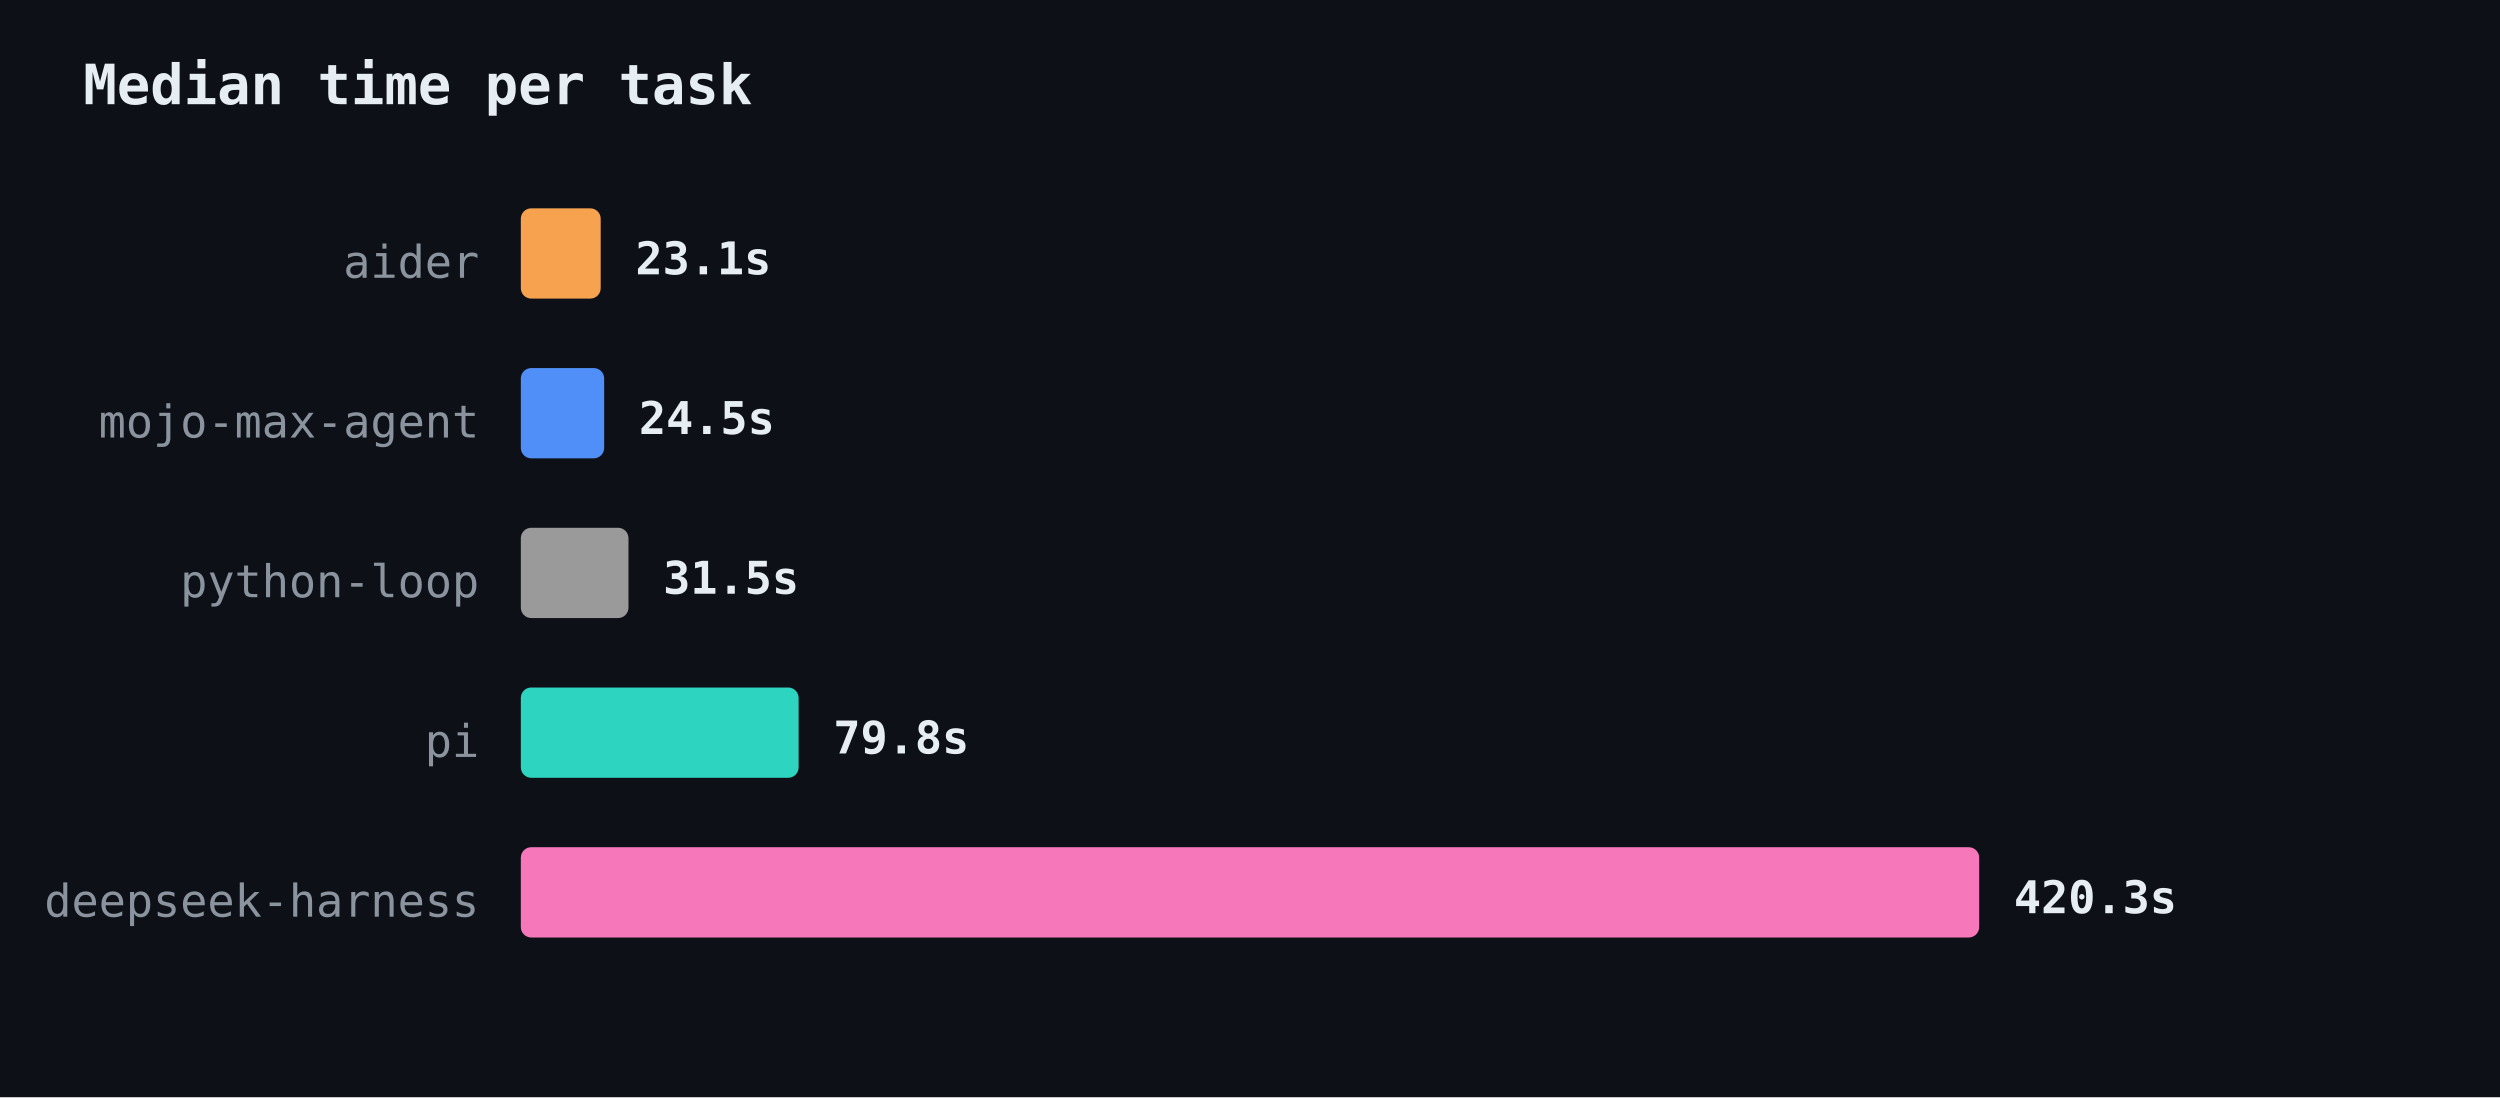
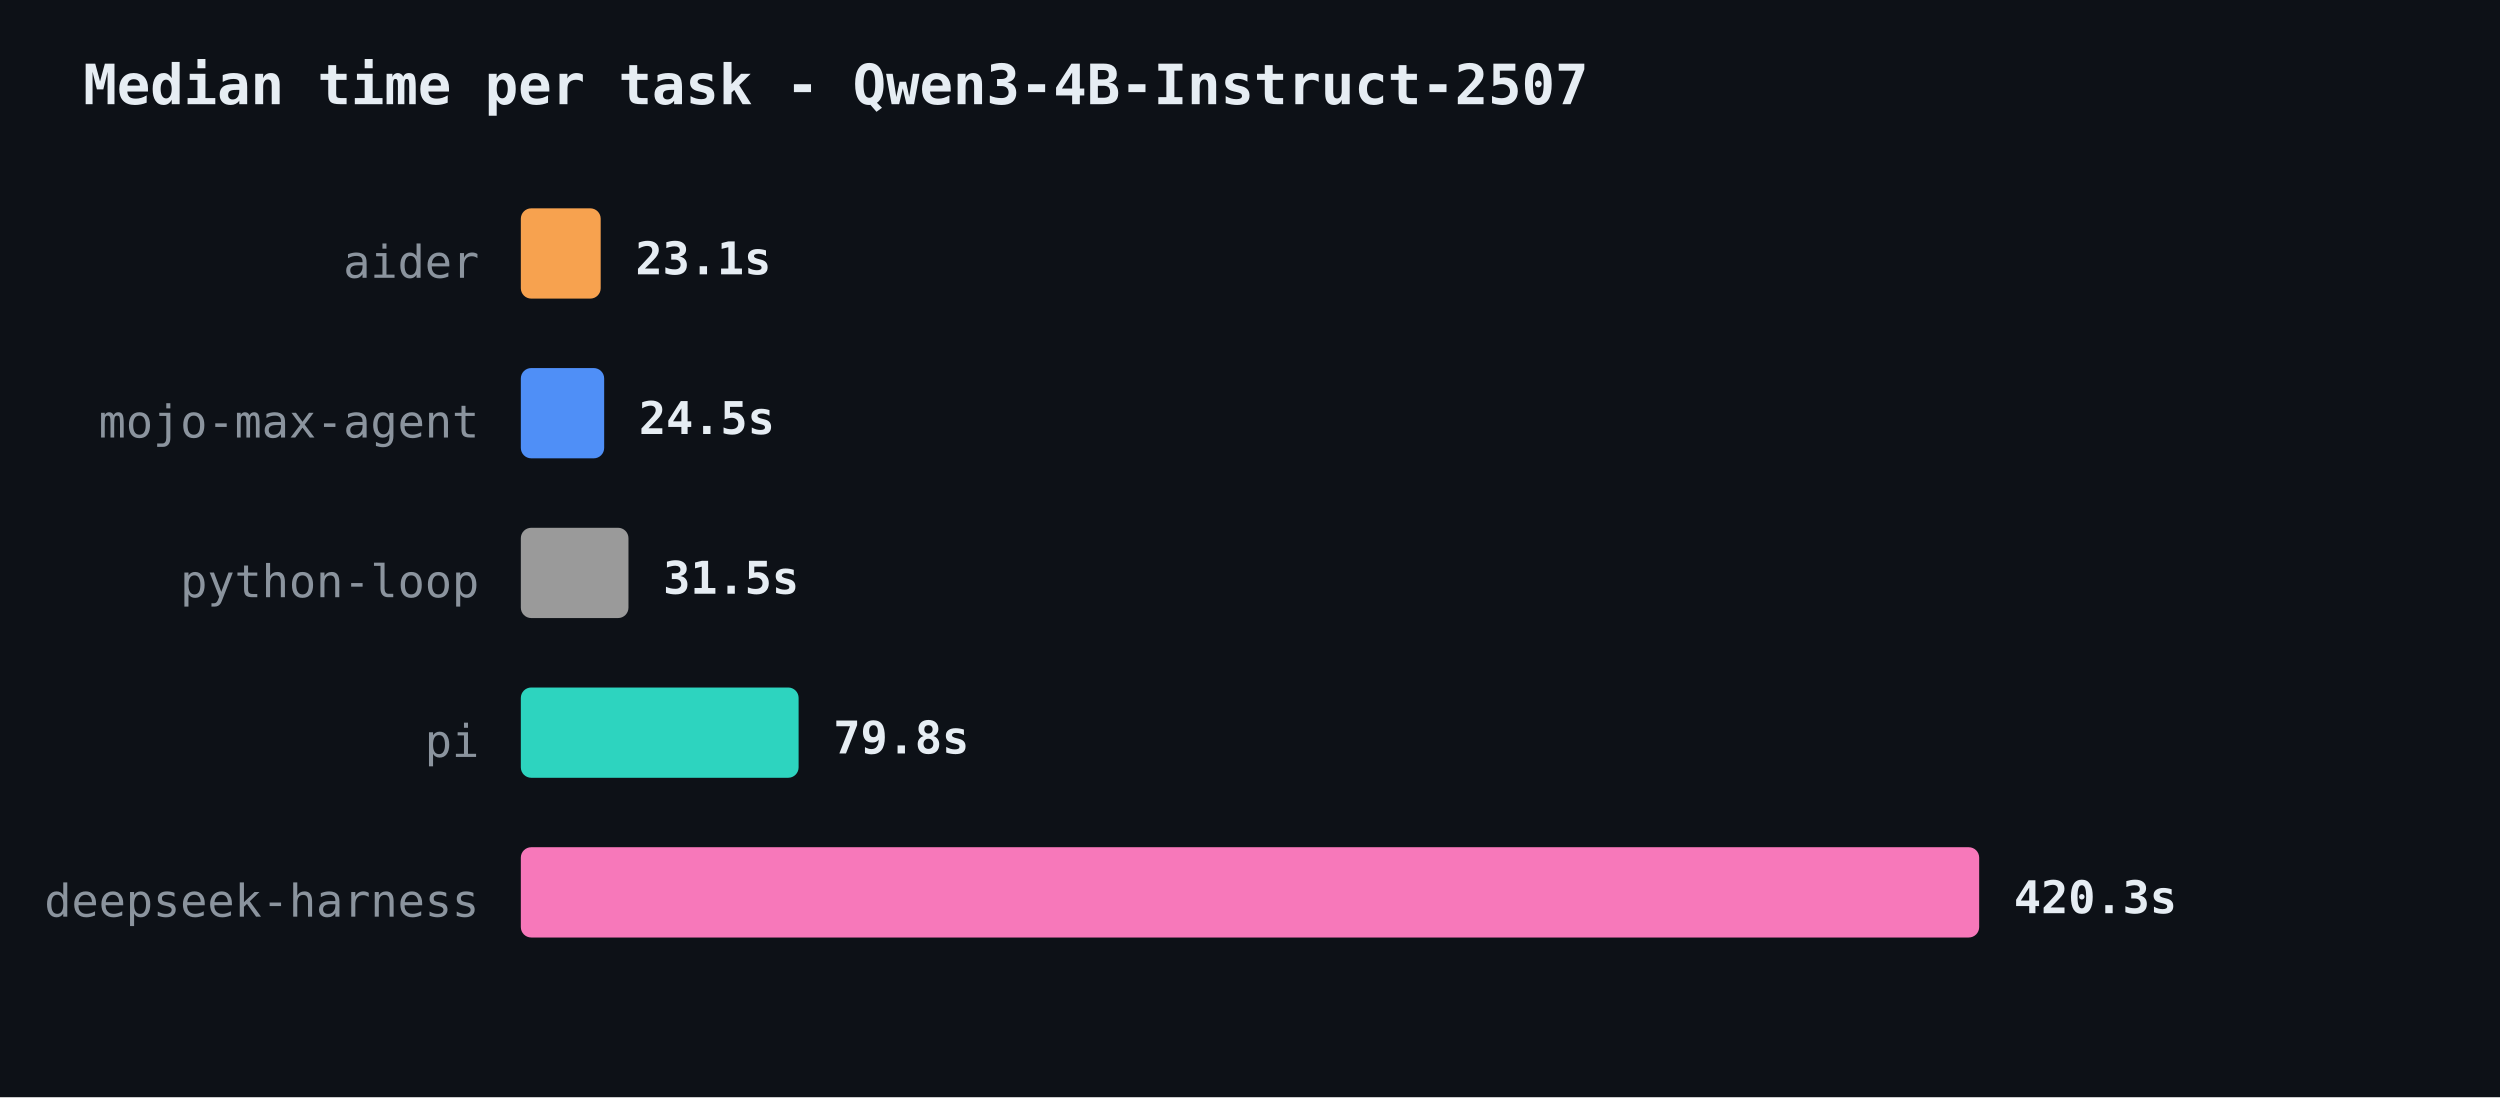
<svg xmlns="http://www.w3.org/2000/svg" width="720" height="316" font-family="ui-monospace,monospace" font-size="13">
  <rect width="720" height="316" fill="#0d1117" />
-   <text x="24" y="30" fill="#e6edf3" font-size="16" font-weight="bold">Median time per task</text>
+   <text x="24" y="30" fill="#e6edf3" font-size="16" font-weight="bold">Median time per task - Qwen3-4B-Instruct-2507</text>
  <text x="138" y="80" fill="#8b949e" text-anchor="end">aider</text>
  <rect x="150" y="60" width="23" height="26" rx="3" fill="#f7a24f" />
  <text x="183" y="79" fill="#e6edf3" font-weight="bold">23.1s</text>
  <text x="138" y="126" fill="#8b949e" text-anchor="end">mojo-max-agent</text>
  <rect x="150" y="106" width="24" height="26" rx="3" fill="#4f8ff7" />
  <text x="184" y="125" fill="#e6edf3" font-weight="bold">24.5s</text>
  <text x="138" y="172" fill="#8b949e" text-anchor="end">python-loop</text>
  <rect x="150" y="152" width="31" height="26" rx="3" fill="#9a9a9a" />
  <text x="191" y="171" fill="#e6edf3" font-weight="bold">31.5s</text>
  <text x="138" y="218" fill="#8b949e" text-anchor="end">pi</text>
  <rect x="150" y="198" width="80" height="26" rx="3" fill="#2dd4bf" />
  <text x="240" y="217" fill="#e6edf3" font-weight="bold">79.8s</text>
  <text x="138" y="264" fill="#8b949e" text-anchor="end">deepseek-harness</text>
  <rect x="150" y="244" width="420" height="26" rx="3" fill="#f778ba" />
  <text x="580" y="263" fill="#e6edf3" font-weight="bold">420.3s</text>
</svg>
